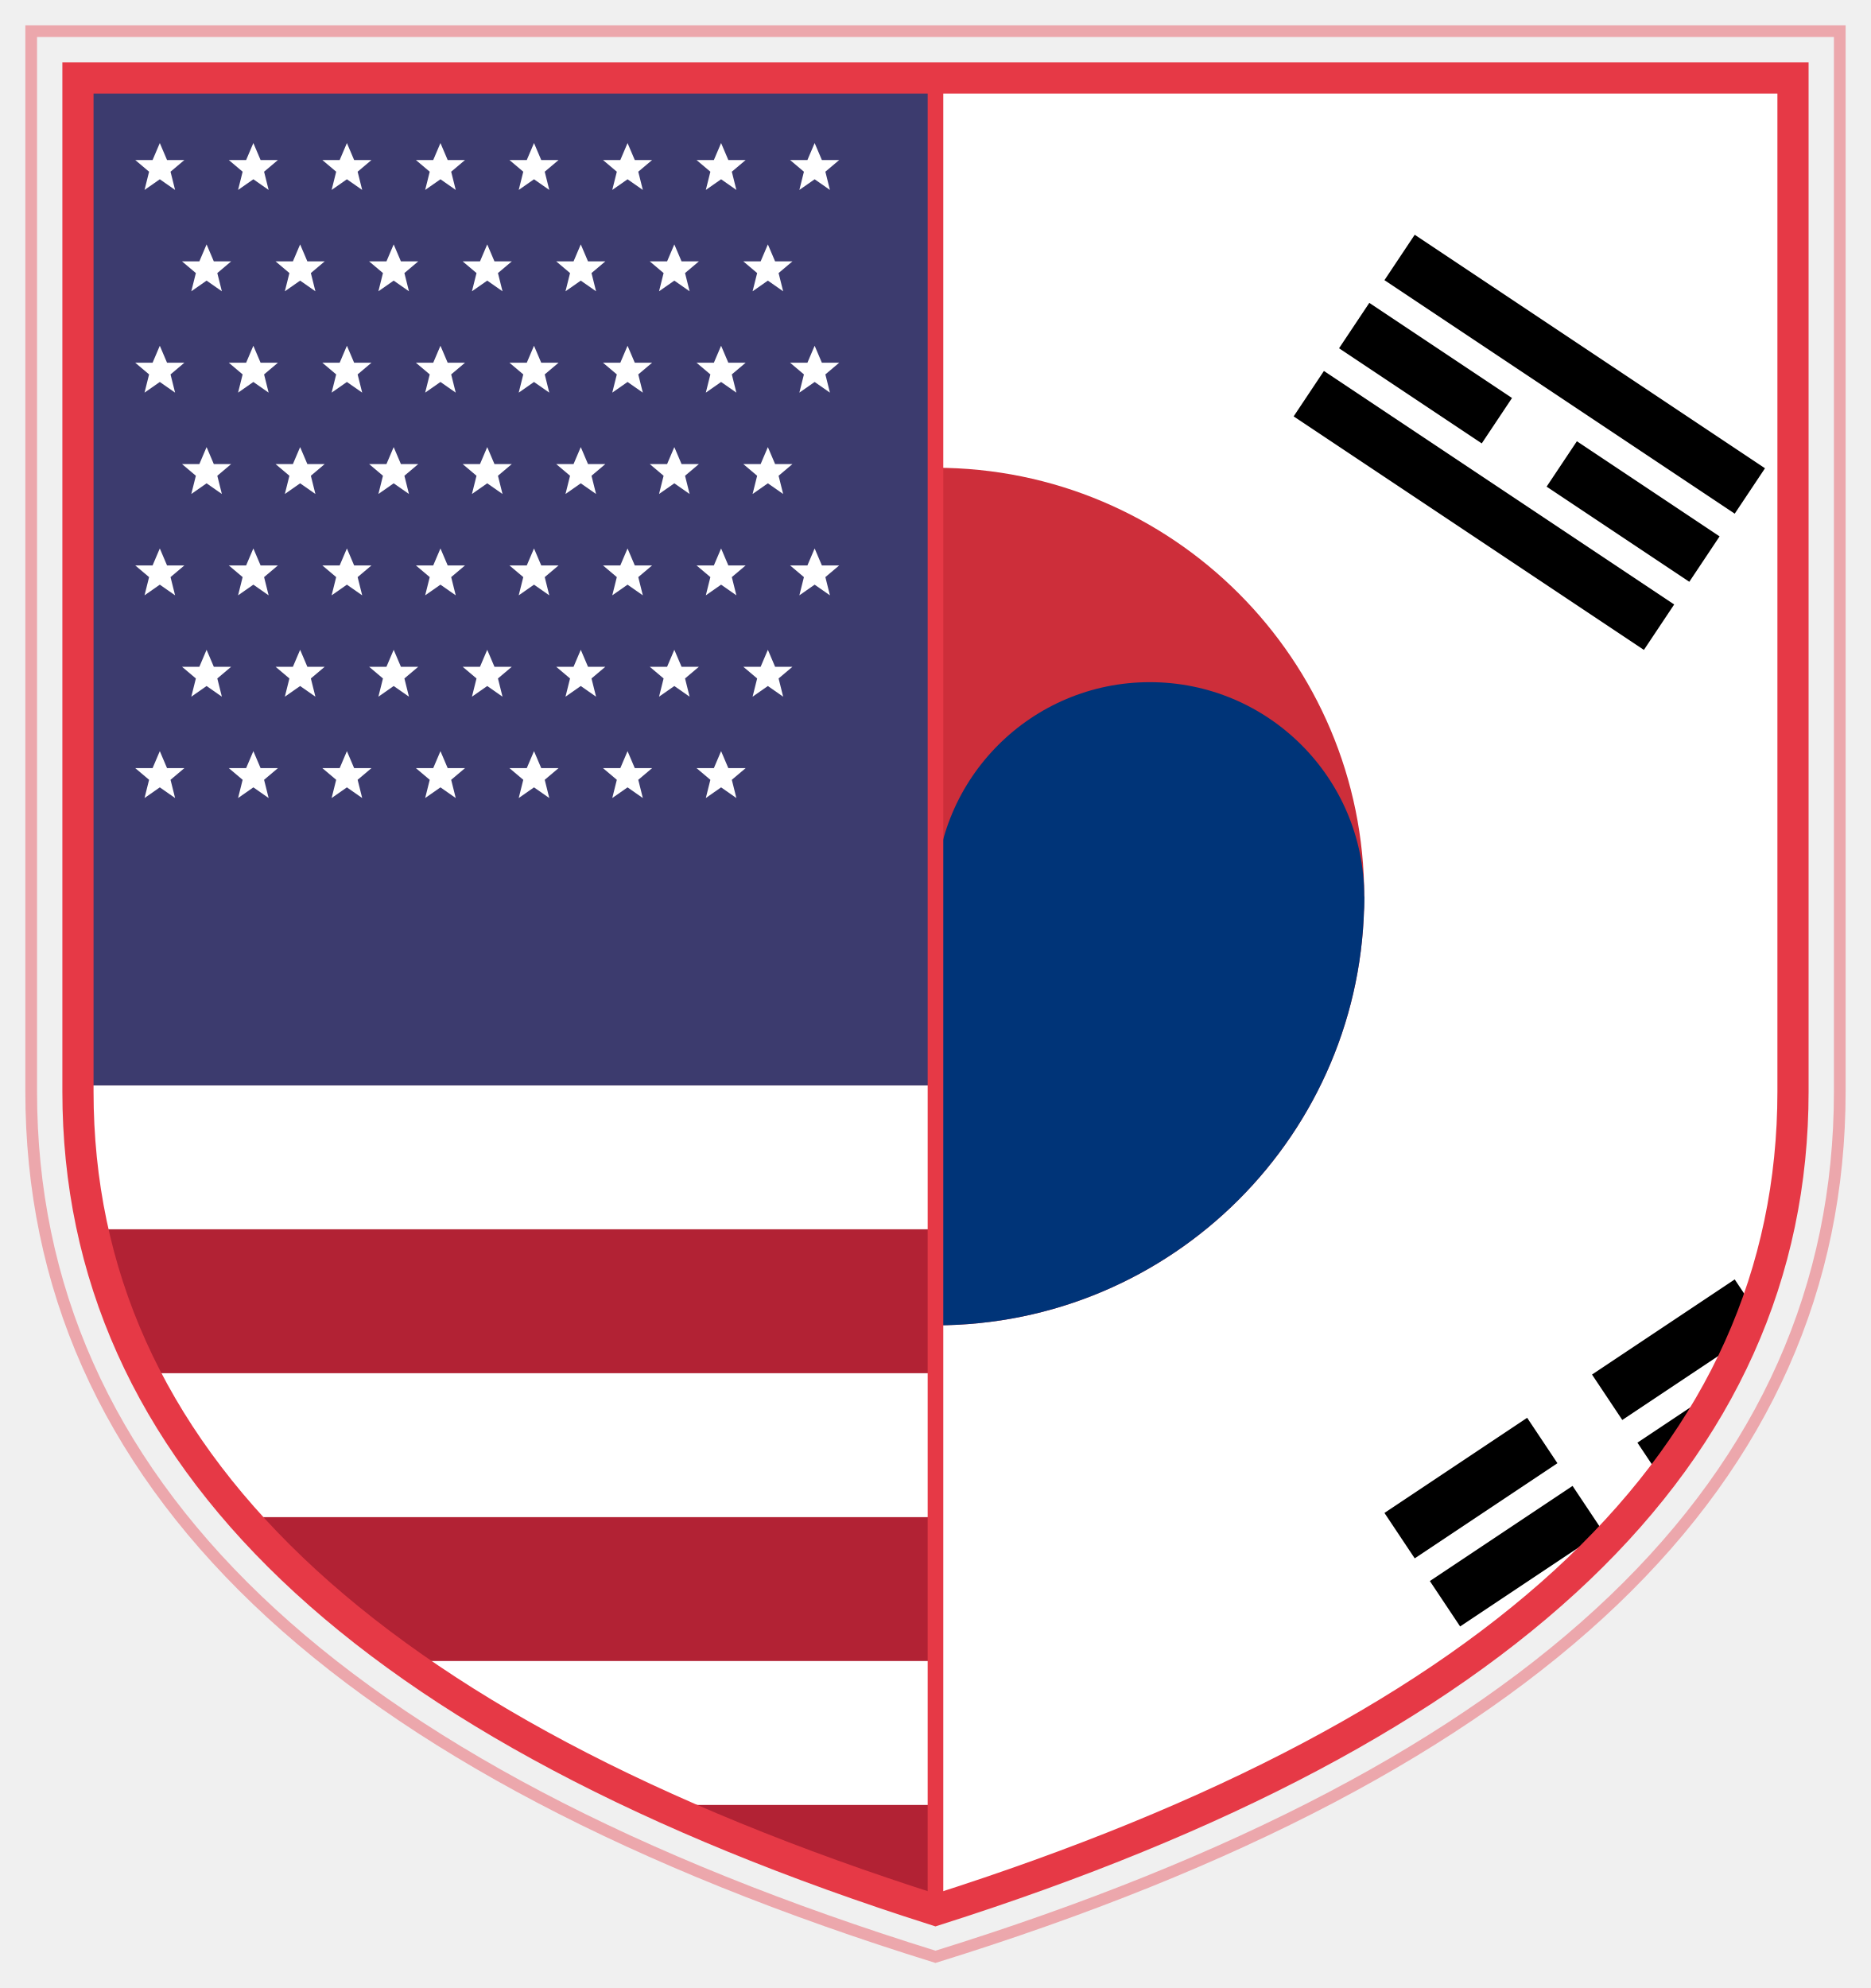
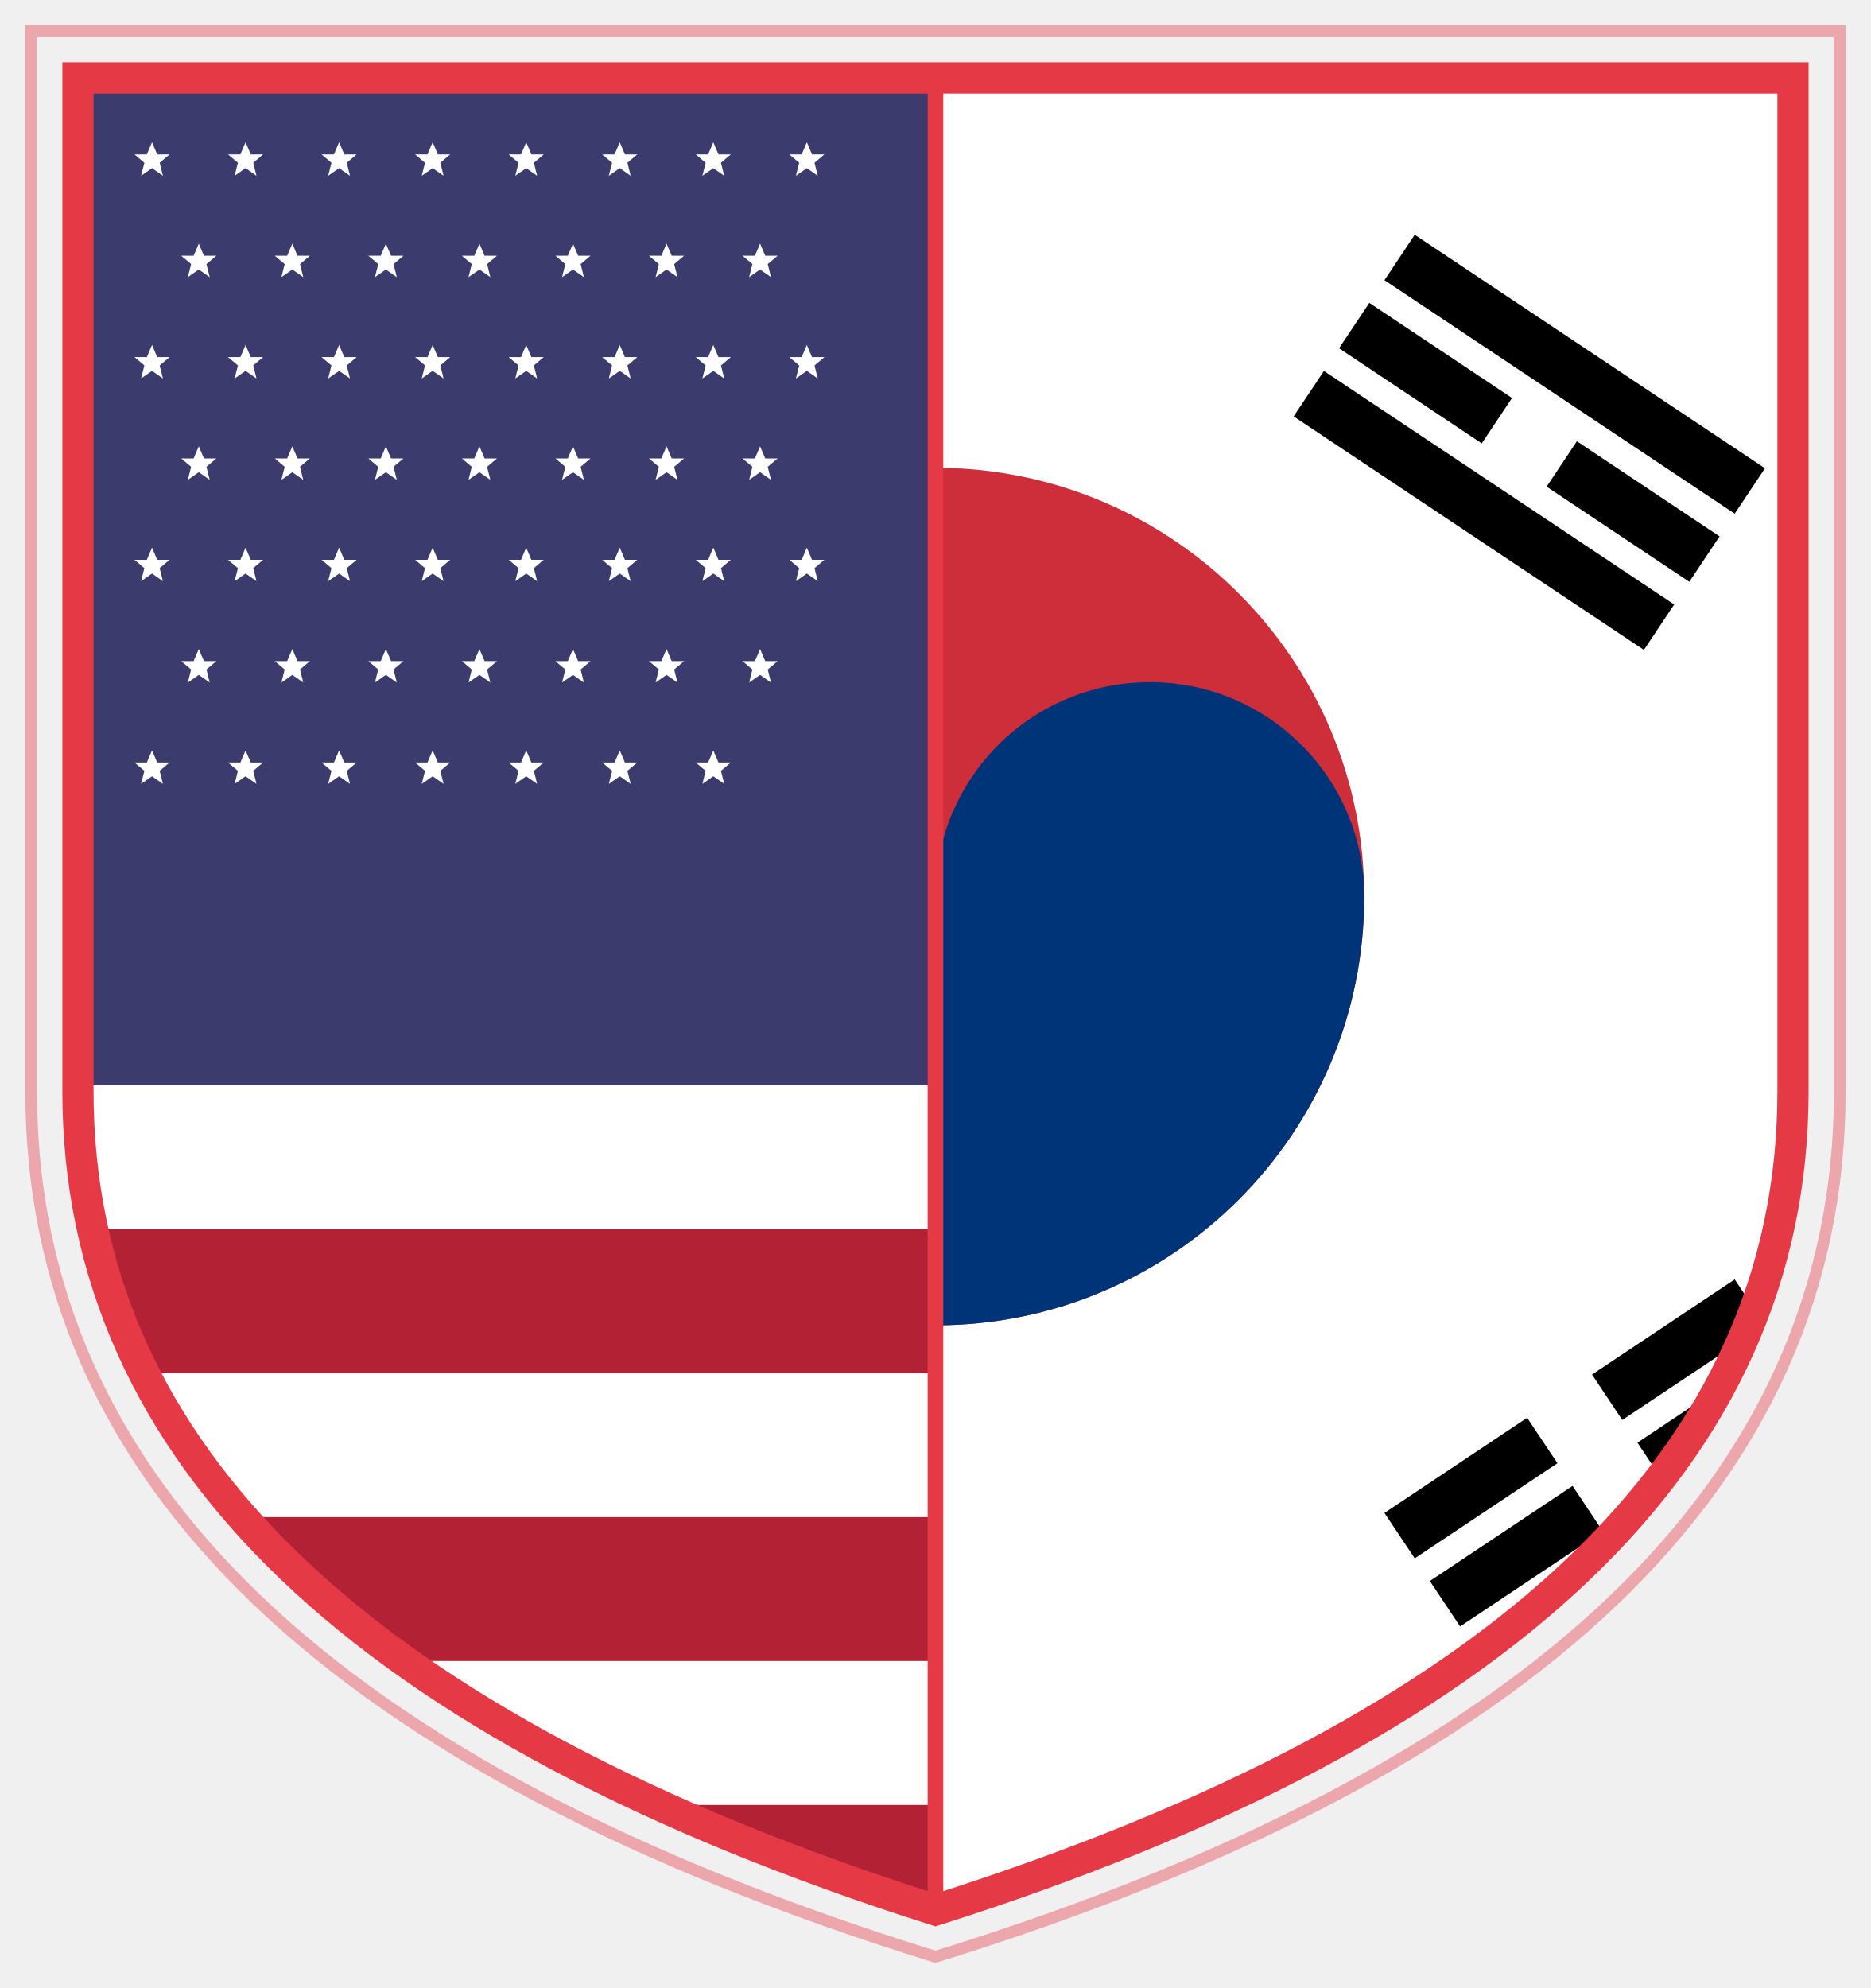
<svg xmlns="http://www.w3.org/2000/svg" viewBox="80 120 240 255">
  <defs>
    <symbol id="star5tr" viewBox="-10 -10 20 20" overflow="visible">
      <polygon points="0,-9 2.65,-2.78 9,-2.78 3.93,1.5 5.6,8.18 0,4.27 -5.6,8.18 -3.93,1.5 -9,-2.78 -2.65,-2.78" fill="#FFFFFF" />
    </symbol>
    <clipPath id="shieldClipTr">
      <path d="M 90,130 L 310,130 L 310,260 Q 310,330 200,365 Q 90,330 90,260 Z" />
    </clipPath>
    <clipPath id="rightHalfClipTr">
      <rect x="200" y="130" width="110" height="240" />
    </clipPath>
  </defs>
  <path d="M 84,124 L 316,124 L 316,260 Q 316,335 200,371 Q 84,335 84,260 Z" fill="none" stroke="#E63946" stroke-width="1.5" opacity="0.4" />
  <g clip-path="url(#shieldClipTr)">
    <rect x="90" y="130" width="110" height="240" fill="#FFFFFF" />
    <rect x="90" y="130" width="110" height="18.46" fill="#B22234" />
    <rect x="90" y="166.92" width="110" height="18.46" fill="#B22234" />
    <rect x="90" y="203.84" width="110" height="18.46" fill="#B22234" />
    <rect x="90" y="240.76" width="110" height="18.46" fill="#B22234" />
    <rect x="90" y="277.68" width="110" height="18.46" fill="#B22234" />
    <rect x="90" y="314.6" width="110" height="18.46" fill="#B22234" />
    <rect x="90" y="351.52" width="110" height="18.46" fill="#B22234" />
    <rect x="90" y="130" width="110" height="129.22" fill="#3C3B6E" />
-     <use href="#star5tr" x="97" y="138" width="7" height="7" />
-     <use href="#star5tr" x="109" y="138" width="7" height="7" />
-     <use href="#star5tr" x="121" y="138" width="7" height="7" />
-     <use href="#star5tr" x="133" y="138" width="7" height="7" />
-     <use href="#star5tr" x="145" y="138" width="7" height="7" />
-     <use href="#star5tr" x="157" y="138" width="7" height="7" />
-     <use href="#star5tr" x="169" y="138" width="7" height="7" />
-     <use href="#star5tr" x="181" y="138" width="7" height="7" />
-     <use href="#star5tr" x="103" y="151" width="7" height="7" />
-     <use href="#star5tr" x="115" y="151" width="7" height="7" />
-     <use href="#star5tr" x="127" y="151" width="7" height="7" />
-     <use href="#star5tr" x="139" y="151" width="7" height="7" />
-     <use href="#star5tr" x="151" y="151" width="7" height="7" />
-     <use href="#star5tr" x="163" y="151" width="7" height="7" />
-     <use href="#star5tr" x="175" y="151" width="7" height="7" />
-     <use href="#star5tr" x="97" y="164" width="7" height="7" />
-     <use href="#star5tr" x="109" y="164" width="7" height="7" />
-     <use href="#star5tr" x="121" y="164" width="7" height="7" />
-     <use href="#star5tr" x="133" y="164" width="7" height="7" />
-     <use href="#star5tr" x="145" y="164" width="7" height="7" />
-     <use href="#star5tr" x="157" y="164" width="7" height="7" />
-     <use href="#star5tr" x="169" y="164" width="7" height="7" />
-     <use href="#star5tr" x="181" y="164" width="7" height="7" />
-     <use href="#star5tr" x="103" y="177" width="7" height="7" />
-     <use href="#star5tr" x="115" y="177" width="7" height="7" />
-     <use href="#star5tr" x="127" y="177" width="7" height="7" />
-     <use href="#star5tr" x="139" y="177" width="7" height="7" />
-     <use href="#star5tr" x="151" y="177" width="7" height="7" />
-     <use href="#star5tr" x="163" y="177" width="7" height="7" />
-     <use href="#star5tr" x="175" y="177" width="7" height="7" />
-     <use href="#star5tr" x="97" y="190" width="7" height="7" />
-     <use href="#star5tr" x="109" y="190" width="7" height="7" />
-     <use href="#star5tr" x="121" y="190" width="7" height="7" />
-     <use href="#star5tr" x="133" y="190" width="7" height="7" />
-     <use href="#star5tr" x="145" y="190" width="7" height="7" />
-     <use href="#star5tr" x="157" y="190" width="7" height="7" />
-     <use href="#star5tr" x="169" y="190" width="7" height="7" />
-     <use href="#star5tr" x="181" y="190" width="7" height="7" />
-     <use href="#star5tr" x="103" y="203" width="7" height="7" />
-     <use href="#star5tr" x="115" y="203" width="7" height="7" />
-     <use href="#star5tr" x="127" y="203" width="7" height="7" />
-     <use href="#star5tr" x="139" y="203" width="7" height="7" />
-     <use href="#star5tr" x="151" y="203" width="7" height="7" />
-     <use href="#star5tr" x="163" y="203" width="7" height="7" />
-     <use href="#star5tr" x="175" y="203" width="7" height="7" />
-     <use href="#star5tr" x="97" y="216" width="7" height="7" />
-     <use href="#star5tr" x="109" y="216" width="7" height="7" />
-     <use href="#star5tr" x="121" y="216" width="7" height="7" />
-     <use href="#star5tr" x="133" y="216" width="7" height="7" />
-     <use href="#star5tr" x="145" y="216" width="7" height="7" />
-     <use href="#star5tr" x="157" y="216" width="7" height="7" />
-     <use href="#star5tr" x="169" y="216" width="7" height="7" />
+     <use href="#star5tr" x="97" y="138" width="5" height="5" />
+     <use href="#star5tr" x="109" y="138" width="5" height="5" />
+     <use href="#star5tr" x="121" y="138" width="5" height="5" />
+     <use href="#star5tr" x="133" y="138" width="5" height="5" />
+     <use href="#star5tr" x="145" y="138" width="5" height="5" />
+     <use href="#star5tr" x="157" y="138" width="5" height="5" />
+     <use href="#star5tr" x="169" y="138" width="5" height="5" />
+     <use href="#star5tr" x="181" y="138" width="5" height="5" />
+     <use href="#star5tr" x="103" y="151" width="5" height="5" />
+     <use href="#star5tr" x="115" y="151" width="5" height="5" />
+     <use href="#star5tr" x="127" y="151" width="5" height="5" />
+     <use href="#star5tr" x="139" y="151" width="5" height="5" />
+     <use href="#star5tr" x="151" y="151" width="5" height="5" />
+     <use href="#star5tr" x="163" y="151" width="5" height="5" />
+     <use href="#star5tr" x="175" y="151" width="5" height="5" />
+     <use href="#star5tr" x="97" y="164" width="5" height="5" />
+     <use href="#star5tr" x="109" y="164" width="5" height="5" />
+     <use href="#star5tr" x="121" y="164" width="5" height="5" />
+     <use href="#star5tr" x="133" y="164" width="5" height="5" />
+     <use href="#star5tr" x="145" y="164" width="5" height="5" />
+     <use href="#star5tr" x="157" y="164" width="5" height="5" />
+     <use href="#star5tr" x="169" y="164" width="5" height="5" />
+     <use href="#star5tr" x="181" y="164" width="5" height="5" />
+     <use href="#star5tr" x="103" y="177" width="5" height="5" />
+     <use href="#star5tr" x="115" y="177" width="5" height="5" />
+     <use href="#star5tr" x="127" y="177" width="5" height="5" />
+     <use href="#star5tr" x="139" y="177" width="5" height="5" />
+     <use href="#star5tr" x="151" y="177" width="5" height="5" />
+     <use href="#star5tr" x="163" y="177" width="5" height="5" />
+     <use href="#star5tr" x="175" y="177" width="5" height="5" />
+     <use href="#star5tr" x="97" y="190" width="5" height="5" />
+     <use href="#star5tr" x="109" y="190" width="5" height="5" />
+     <use href="#star5tr" x="121" y="190" width="5" height="5" />
+     <use href="#star5tr" x="133" y="190" width="5" height="5" />
+     <use href="#star5tr" x="145" y="190" width="5" height="5" />
+     <use href="#star5tr" x="157" y="190" width="5" height="5" />
+     <use href="#star5tr" x="169" y="190" width="5" height="5" />
+     <use href="#star5tr" x="181" y="190" width="5" height="5" />
+     <use href="#star5tr" x="103" y="203" width="5" height="5" />
+     <use href="#star5tr" x="115" y="203" width="5" height="5" />
+     <use href="#star5tr" x="127" y="203" width="5" height="5" />
+     <use href="#star5tr" x="139" y="203" width="5" height="5" />
+     <use href="#star5tr" x="151" y="203" width="5" height="5" />
+     <use href="#star5tr" x="163" y="203" width="5" height="5" />
+     <use href="#star5tr" x="175" y="203" width="5" height="5" />
+     <use href="#star5tr" x="97" y="216" width="5" height="5" />
+     <use href="#star5tr" x="109" y="216" width="5" height="5" />
+     <use href="#star5tr" x="121" y="216" width="5" height="5" />
+     <use href="#star5tr" x="133" y="216" width="5" height="5" />
+     <use href="#star5tr" x="145" y="216" width="5" height="5" />
+     <use href="#star5tr" x="157" y="216" width="5" height="5" />
+     <use href="#star5tr" x="169" y="216" width="5" height="5" />
    <rect x="200" y="130" width="110" height="240" fill="#FFFFFF" />
    <g clip-path="url(#rightHalfClipTr)">
      <circle cx="200" cy="235" r="55" fill="#CD2E3A" />
      <path d="M 145,235 A 55,55 0 0,0 255,235 Z" fill="#003478" />
      <circle cx="172.5" cy="235" r="27.5" fill="#CD2E3A" />
      <circle cx="227.5" cy="235" r="27.5" fill="#003478" />
      <g fill="#000000">
        <g transform="translate(118, 168) rotate(-33.69)">
          <rect x="-27" y="-3.5" width="54" height="7" />
          <rect x="-27" y="7" width="54" height="7" />
          <rect x="-27" y="17.5" width="54" height="7" />
        </g>
        <g transform="translate(282, 168) rotate(33.69)">
          <rect x="-27" y="-3.5" width="54" height="7" />
          <rect x="-27" y="7" width="22" height="7" />
          <rect x="5" y="7" width="22" height="7" />
          <rect x="-27" y="17.5" width="54" height="7" />
        </g>
        <g transform="translate(118, 302) rotate(33.69)">
          <rect x="-27" y="-3.5" width="22" height="7" />
          <rect x="5" y="-3.5" width="22" height="7" />
          <rect x="-27" y="7" width="54" height="7" />
          <rect x="-27" y="17.5" width="22" height="7" />
          <rect x="5" y="17.5" width="22" height="7" />
        </g>
        <g transform="translate(282, 302) rotate(-33.69)">
          <rect x="-27" y="-3.5" width="22" height="7" />
          <rect x="5" y="-3.5" width="22" height="7" />
          <rect x="-27" y="7" width="22" height="7" />
          <rect x="5" y="7" width="22" height="7" />
          <rect x="-27" y="17.5" width="22" height="7" />
          <rect x="5" y="17.5" width="22" height="7" />
        </g>
      </g>
    </g>
  </g>
  <path d="M 90,130 L 310,130 L 310,260 Q 310,330 200,365 Q 90,330 90,260 Z" fill="none" stroke="#E63946" stroke-width="4" />
  <line x1="200" y1="130" x2="200" y2="365" stroke="#E63946" stroke-width="2" />
</svg>
